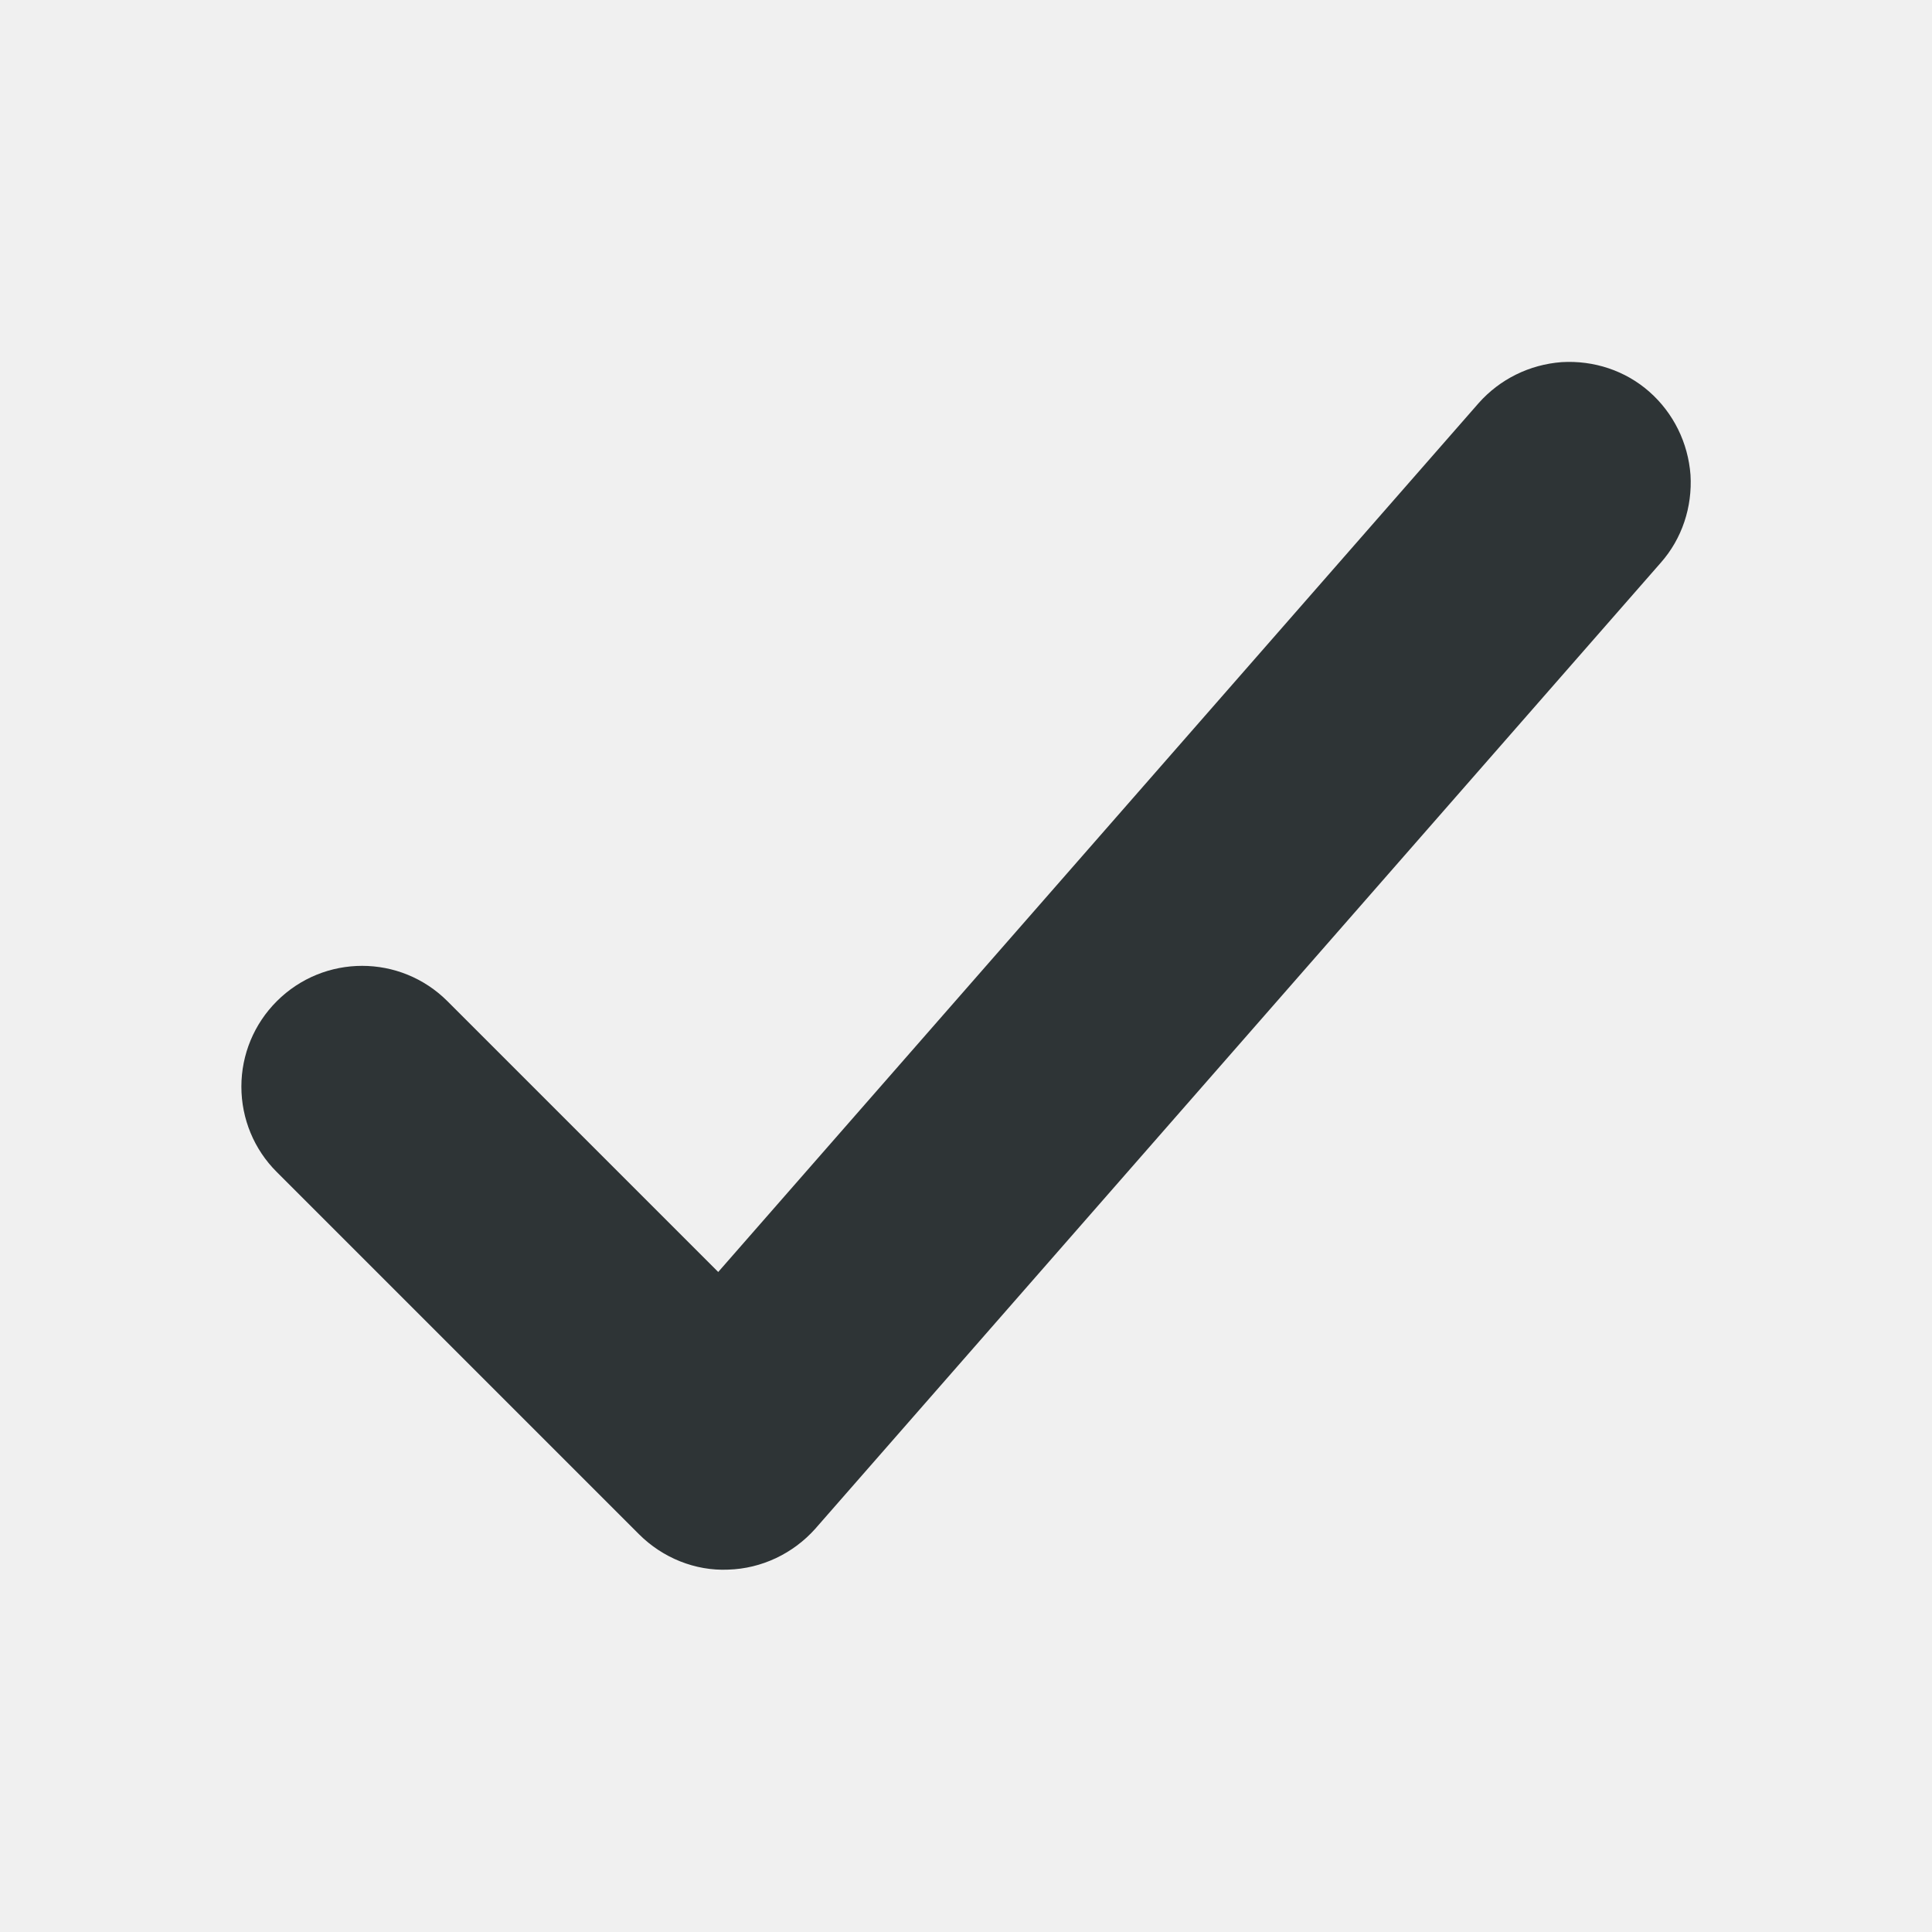
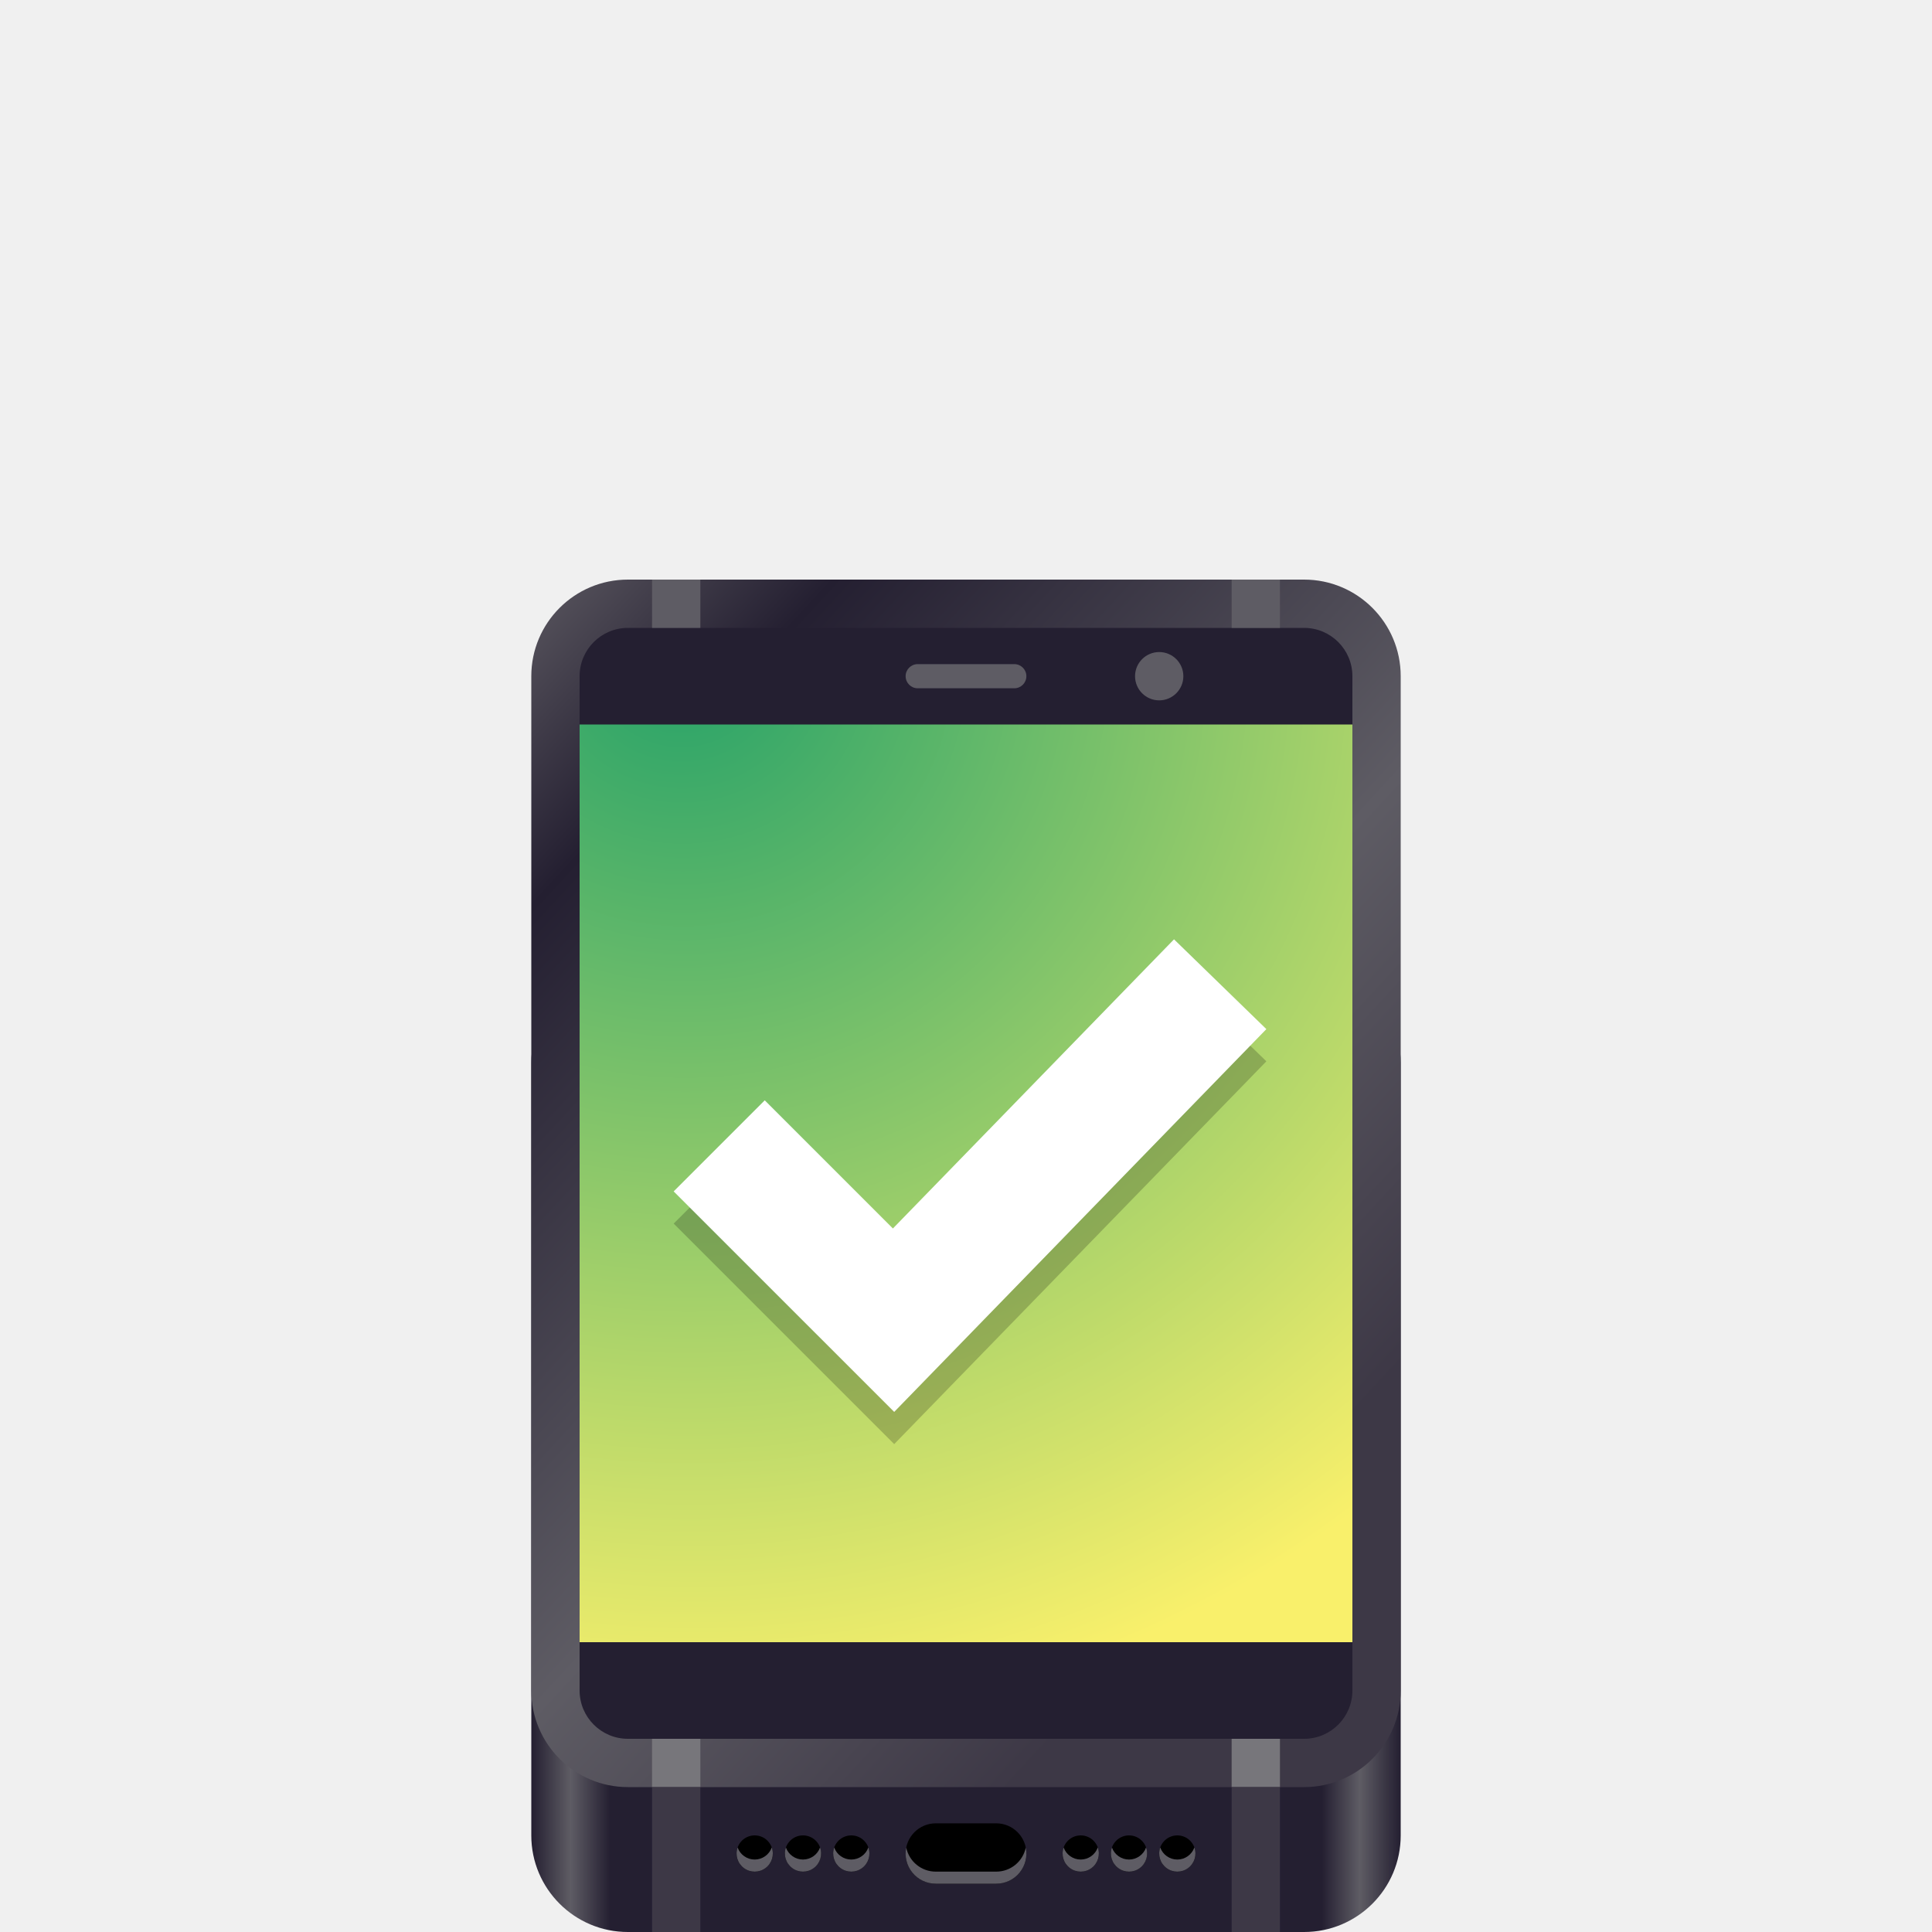
- <svg xmlns="http://www.w3.org/2000/svg" height="16px" viewBox="0 0 16 16" width="16px">
-   <path d="m 13.754 4.66 c 0.176 -0.199 0.262 -0.461 0.246 -0.727 c -0.02 -0.266 -0.141 -0.512 -0.34 -0.688 c -0.199 -0.176 -0.461 -0.262 -0.727 -0.246 c -0.266 0.02 -0.512 0.141 -0.688 0.34 l -6.297 7.195 l -2.242 -2.242 c -0.391 -0.391 -1.023 -0.391 -1.414 0 c -0.188 0.188 -0.293 0.441 -0.293 0.707 s 0.105 0.52 0.293 0.707 l 3 3 c 0.195 0.195 0.465 0.305 0.738 0.293 c 0.277 -0.008 0.539 -0.133 0.723 -0.34 z m 0 0" fill="#2e3436" />
+ <svg xmlns="http://www.w3.org/2000/svg" xmlns:xlink="http://www.w3.org/1999/xlink" height="240" width="240">
+   <defs>
+     <linearGradient id="a">
+       <stop style="stop-color:#26a269;stop-opacity:1" offset="0" />
+       <stop style="stop-color:#1eef8f;stop-opacity:1" offset=".286" />
+       <stop style="stop-color:#165f3d;stop-opacity:1" offset="1" />
+     </linearGradient>
+     <linearGradient id="b">
+       <stop style="stop-color:#26a269;stop-opacity:1" offset="0" />
+       <stop style="stop-color:#f9f06b;stop-opacity:1" offset="1" />
+     </linearGradient>
+     <linearGradient xlink:href="#c" id="f" gradientUnits="userSpaceOnUse" gradientTransform="matrix(.25962 0 0 .35715 58.423 78)" x1="29.185" y1="204" x2="445.185" y2="204" />
+     <linearGradient id="c">
+       <stop offset="0" style="stop-color:#241f31;stop-opacity:1" />
+       <stop style="stop-color:#5e5c64;stop-opacity:1" offset=".045" />
+       <stop offset=".091" style="stop-color:#241f31;stop-opacity:1" />
+       <stop style="stop-color:#241f31;stop-opacity:1" offset=".909" />
+       <stop offset=".953" style="stop-color:#5e5c64;stop-opacity:1" />
+       <stop offset="1" style="stop-color:#241f31;stop-opacity:1" />
+     </linearGradient>
+     <linearGradient xlink:href="#d" id="g" gradientUnits="userSpaceOnUse" gradientTransform="matrix(1.6875 0 0 1.5 109.74 -537.566)" x1="-45.92" y1="350.377" x2="40.074" y2="421.082" />
+     <linearGradient id="d">
+       <stop style="stop-color:#9a9996;stop-opacity:1" offset="0" />
+       <stop offset=".339" style="stop-color:#241f31;stop-opacity:1" />
+       <stop style="stop-color:#5e5c64;stop-opacity:1" offset=".72" />
+       <stop style="stop-color:#3d3846;stop-opacity:1" offset="1" />
+     </linearGradient>
+     <linearGradient id="e">
+       <stop style="stop-color:#bde8f7;stop-opacity:1" offset="0" />
+       <stop style="stop-color:#aedfde;stop-opacity:.016" offset="1" />
+     </linearGradient>
+     <radialGradient xlink:href="#b" id="h" cx="-109.966" cy="257.528" fx="-109.966" fy="257.528" r="32" gradientTransform="matrix(4.1019 1.14846 1.12197 -4.00728 246.642 1168.014)" gradientUnits="userSpaceOnUse" />
+   </defs>
+   <g transform="translate(0 72)">
+     <rect style="display:inline;fill:#464153;fill-opacity:1;stroke:none;stroke-width:.375;stroke-linecap:butt;stroke-linejoin:miter;stroke-miterlimit:4;stroke-dasharray:none;stroke-dashoffset:0;stroke-opacity:1;marker:none;marker-start:none;marker-mid:none;marker-end:none;paint-order:normal;enable-background:new" width="96" height="57" x="72" y="111" rx="12" ry="12" />
+     <rect ry="12" rx="12" y="48" x="66" height="120" width="108" style="display:inline;fill:url(#f);fill-opacity:1;stroke:none;stroke-width:.375;stroke-linecap:butt;stroke-linejoin:miter;stroke-miterlimit:4;stroke-dasharray:none;stroke-dashoffset:0;stroke-opacity:1;marker:none;marker-start:none;marker-mid:none;marker-end:none;paint-order:normal;enable-background:new" />
+     <rect style="display:inline;fill:url(#g);fill-opacity:1;stroke:none;stroke-width:.375;stroke-linecap:butt;stroke-linejoin:miter;stroke-miterlimit:4;stroke-dasharray:none;stroke-dashoffset:0;stroke-opacity:1;marker:none;marker-start:none;marker-mid:none;marker-end:none;paint-order:normal;enable-background:new" width="108" height="150" x="66" rx="12" ry="12" />
+     <rect ry="6" rx="6" y="6" x="72" height="138" width="96" style="display:inline;fill:#241f31;fill-opacity:1;stroke:none;stroke-width:.375;stroke-linecap:butt;stroke-linejoin:miter;stroke-miterlimit:4;stroke-dasharray:none;stroke-dashoffset:0;stroke-opacity:1;marker:none;marker-start:none;marker-mid:none;marker-end:none;paint-order:normal;enable-background:new" />
+     <circle r="3" cy="12" cx="144" style="display:inline;fill:#5e5c64;fill-opacity:1;stroke:none;stroke-width:1.5;stroke-linecap:round;stroke-linejoin:round;enable-background:new" />
+     <rect ry="1.5" rx="1.5" y="10.5" x="112.5" height="3" width="15" style="display:inline;fill:#5e5c64;fill-opacity:1;stroke:none;stroke-width:1.5;stroke-linecap:round;stroke-linejoin:round;enable-background:new" />
+     <path style="fill:#5e5c64;fill-opacity:1;stroke:none;stroke-width:1.5;stroke-linecap:round;stroke-linejoin:round" d="M81 0h6v6h-6z" />
+     <path style="fill:#77767b;fill-opacity:1;stroke:none;stroke-width:1.5;stroke-linecap:round;stroke-linejoin:round" d="M81 144h6v6h-6z" />
+     <path style="fill:#3d3846;fill-opacity:1;stroke:none;stroke-width:1.5;stroke-linecap:round;stroke-linejoin:round" d="M81 168h6v-18h-6z" />
+     <path style="fill:#5e5c64;fill-opacity:1;stroke:none;stroke-width:1.5;stroke-linecap:round;stroke-linejoin:round" d="M153 0h6v6h-6z" />
+     <path style="fill:#77767b;fill-opacity:1;stroke:none;stroke-width:1.5;stroke-linecap:round;stroke-linejoin:round" d="M153 144h6v6h-6z" />
+     <path style="fill:#3d3846;fill-opacity:1;stroke:none;stroke-width:1.5;stroke-linecap:round;stroke-linejoin:round" d="M153 168h6v-18h-6z" />
+     <rect style="display:inline;fill:#000;fill-opacity:1;stroke:none;stroke-width:1.5;stroke-linecap:round;stroke-linejoin:round;enable-background:new" width="15" height="7.5" x="112.5" y="154.5" rx="3.75" ry="3.75" />
+     <path d="M112.575 157.5a3.742 3.742 0 0 0 3.675 4.5h7.5a3.743 3.743 0 0 0 3.675-4.5 3.738 3.738 0 0 1-3.675 3h-7.5a3.738 3.738 0 0 1-3.675-3z" style="display:inline;fill:#5e5c64;fill-opacity:1;stroke:none;stroke-width:1.5;stroke-linecap:round;stroke-linejoin:round;enable-background:new" />
+     <path style="display:inline;fill:#000;fill-opacity:1;stroke:none;stroke-width:1.5;stroke-linecap:round;stroke-linejoin:round;enable-background:new" d="M93.75 156a2.25 2.25 0 1 0 0 4.5 2.25 2.25 0 0 0 0-4.5zm6 0a2.25 2.25 0 1 0 0 4.5 2.25 2.25 0 0 0 0-4.5zm6 0a2.25 2.25 0 1 0 0 4.5 2.25 2.25 0 0 0 0-4.5z" />
+     <g transform="matrix(1.5 0 0 1.5 64.5 -269.25)">
+       <circle r="1.5" cy="285" cx="46.5" style="display:inline;fill:#000;fill-opacity:1;stroke:none;stroke-width:1;stroke-linecap:round;stroke-linejoin:round;enable-background:new" />
+       <circle style="display:inline;fill:#000;fill-opacity:1;stroke:none;stroke-width:1;stroke-linecap:round;stroke-linejoin:round;enable-background:new" cx="50.5" cy="285" r="1.5" />
+       <circle r="1.5" cy="285" cx="54.5" style="display:inline;fill:#000;fill-opacity:1;stroke:none;stroke-width:1;stroke-linecap:round;stroke-linejoin:round;enable-background:new" />
+     </g>
+     <path style="display:inline;fill:#5e5c64;fill-opacity:1;stroke:none;stroke-width:1.5;stroke-linecap:round;stroke-linejoin:round;enable-background:new" d="M95.871 157.497a2.25 2.25 0 0 1-4.242.006 2.25 2.25 0 1 0 4.242-.006zm6 0a2.25 2.25 0 0 1-4.242.006 2.25 2.25 0 1 0 4.242-.006zm6 0a2.25 2.25 0 0 1-4.242.006 2.25 2.25 0 1 0 4.242-.006zM136.371 157.497a2.25 2.25 0 0 1-4.242.006 2.25 2.25 0 1 0 4.242-.006zm6 0a2.25 2.25 0 0 1-4.242.006 2.25 2.25 0 1 0 4.242-.006zm6 0a2.25 2.25 0 0 1-4.242.006 2.25 2.25 0 1 0 4.242-.006z" />
+     <path style="display:inline;fill:url(#h);fill-opacity:1;stroke:none;stroke-width:.375;stroke-linecap:butt;stroke-linejoin:miter;stroke-miterlimit:4;stroke-dasharray:none;stroke-dashoffset:0;stroke-opacity:1;marker:none;marker-start:none;marker-mid:none;marker-end:none;paint-order:normal;enable-background:new" d="M72 132h96V18H72Z" />
+     <path style="opacity:.2;fill:none;stroke:#000;stroke-width:16;stroke-linecap:square;stroke-linejoin:miter;stroke-miterlimit:4;stroke-dasharray:none;stroke-opacity:1" d="m95 80 16 16 35-36" />
+     <path style="fill:none;stroke:#fff;stroke-width:16;stroke-linecap:square;stroke-linejoin:miter;stroke-miterlimit:4;stroke-dasharray:none;stroke-opacity:1" d="m95 76 16 16 35-36" />
+   </g>
</svg>
